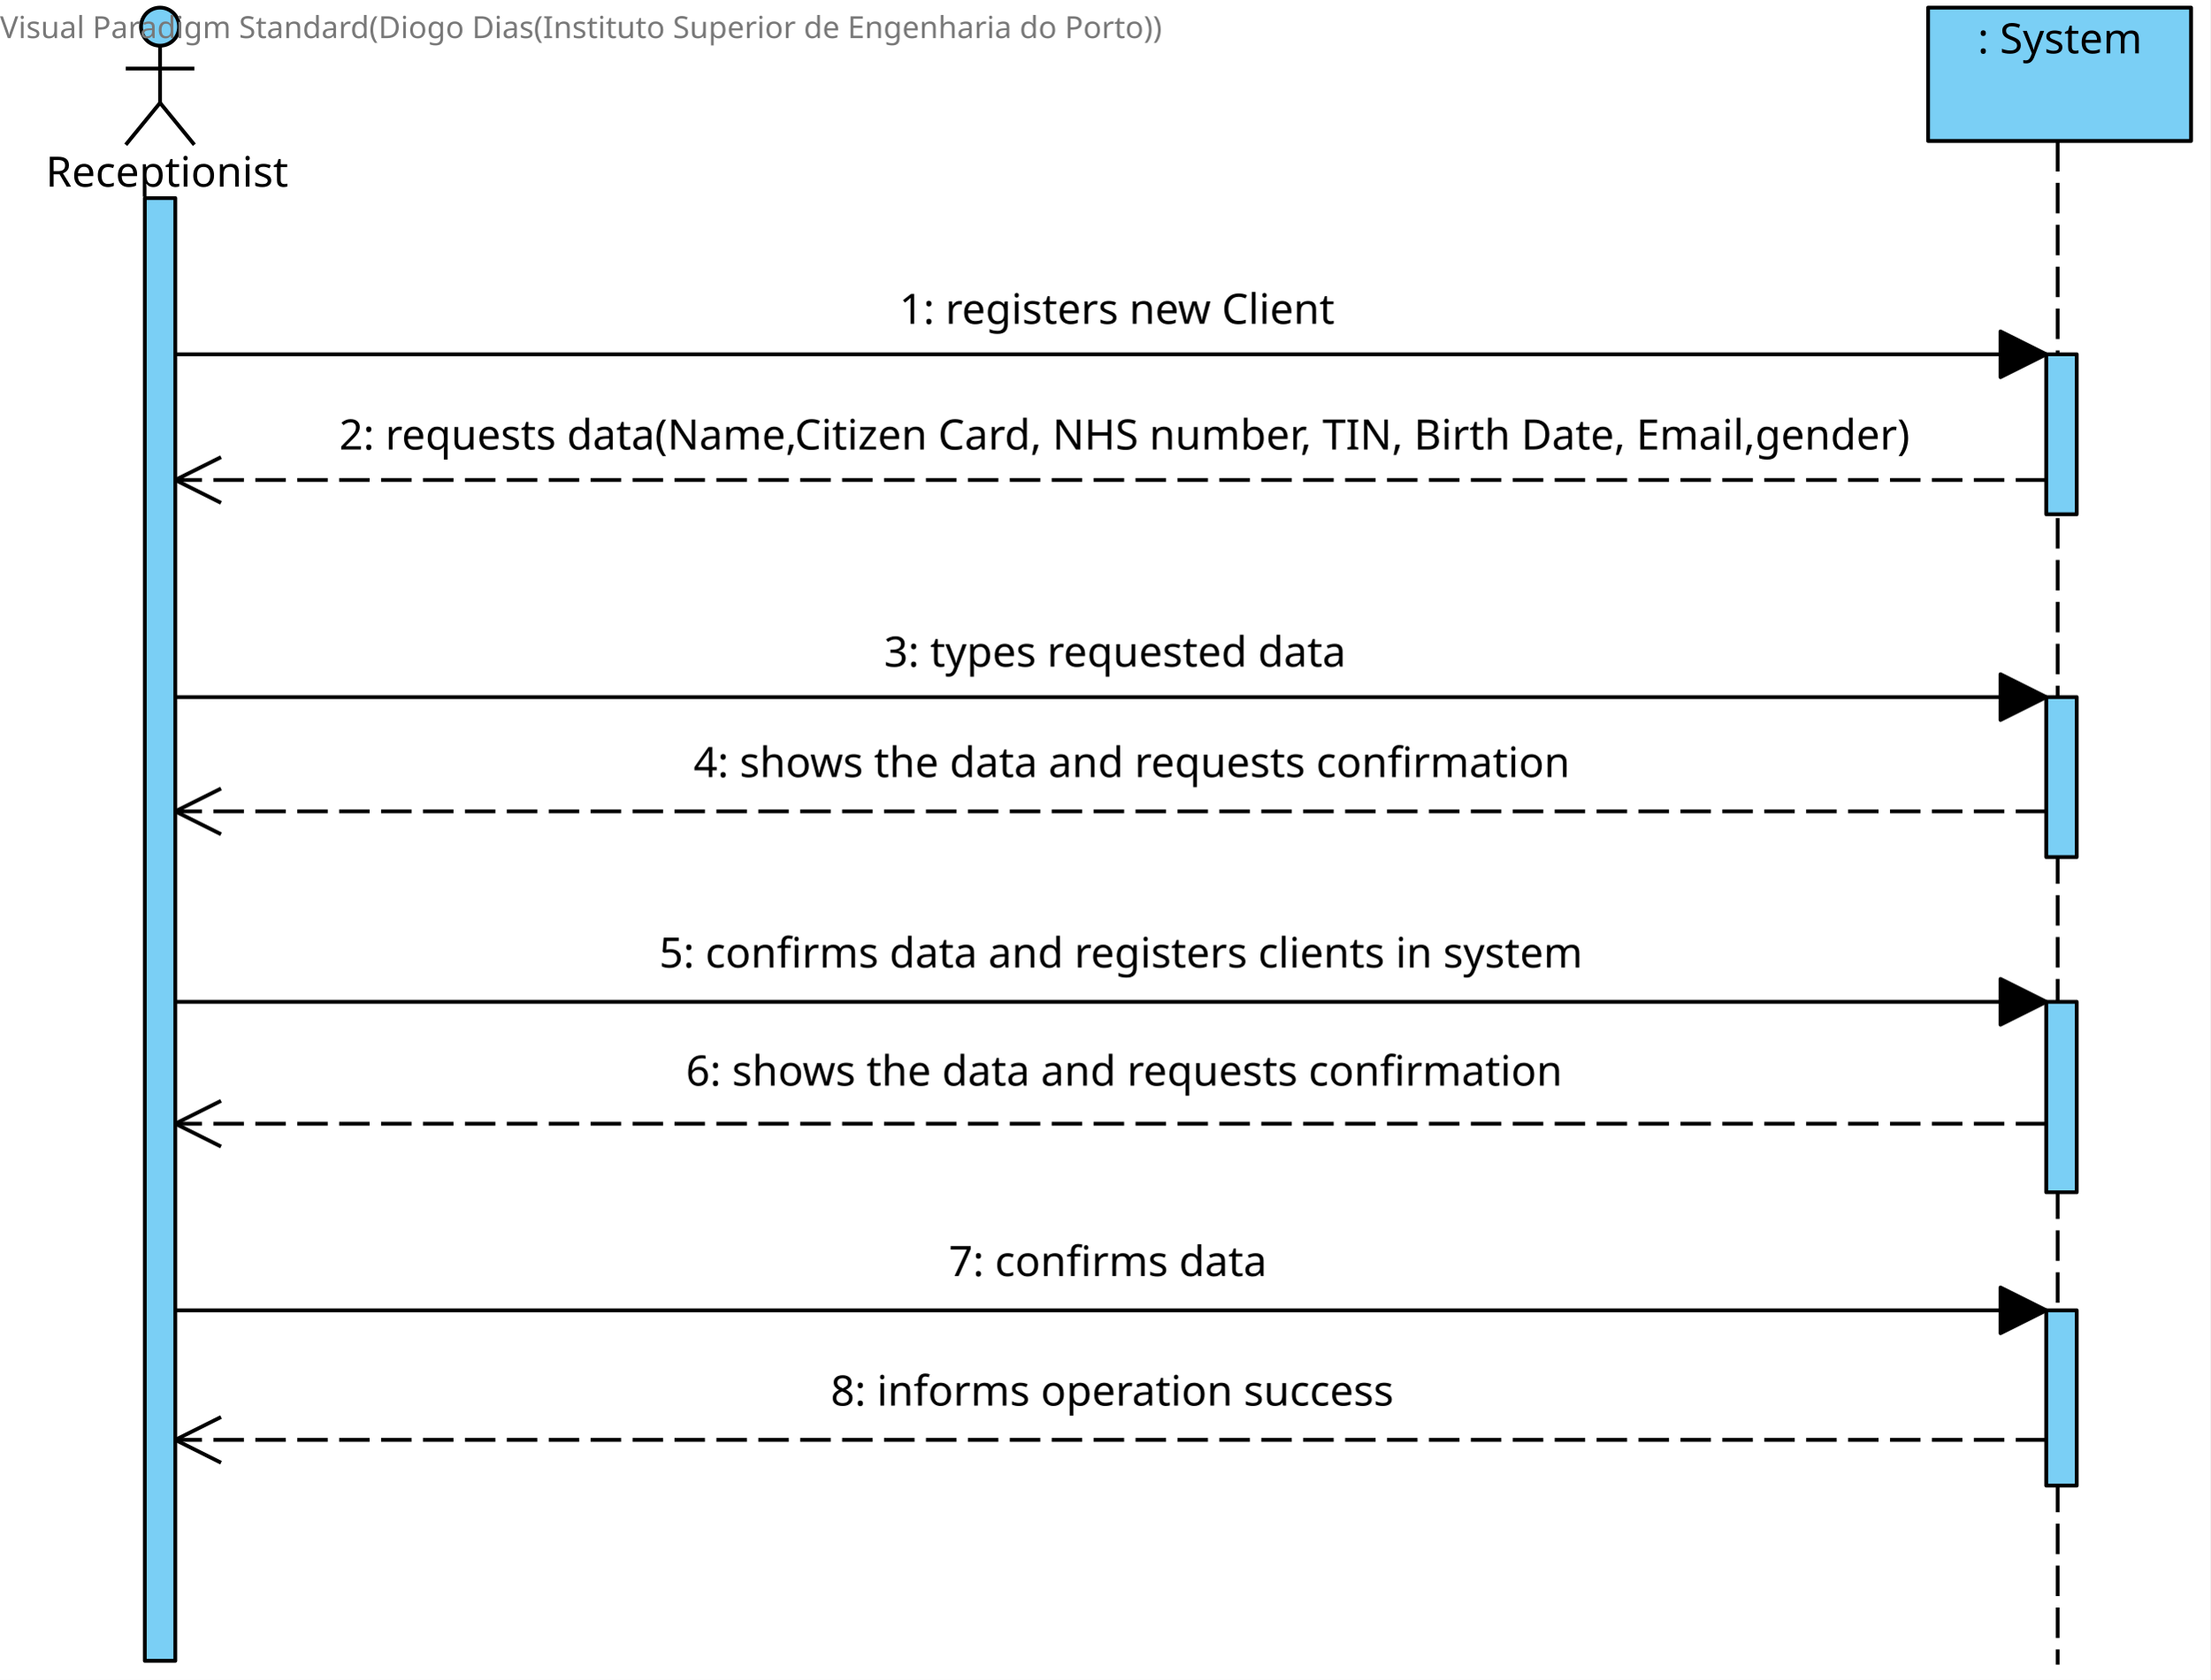
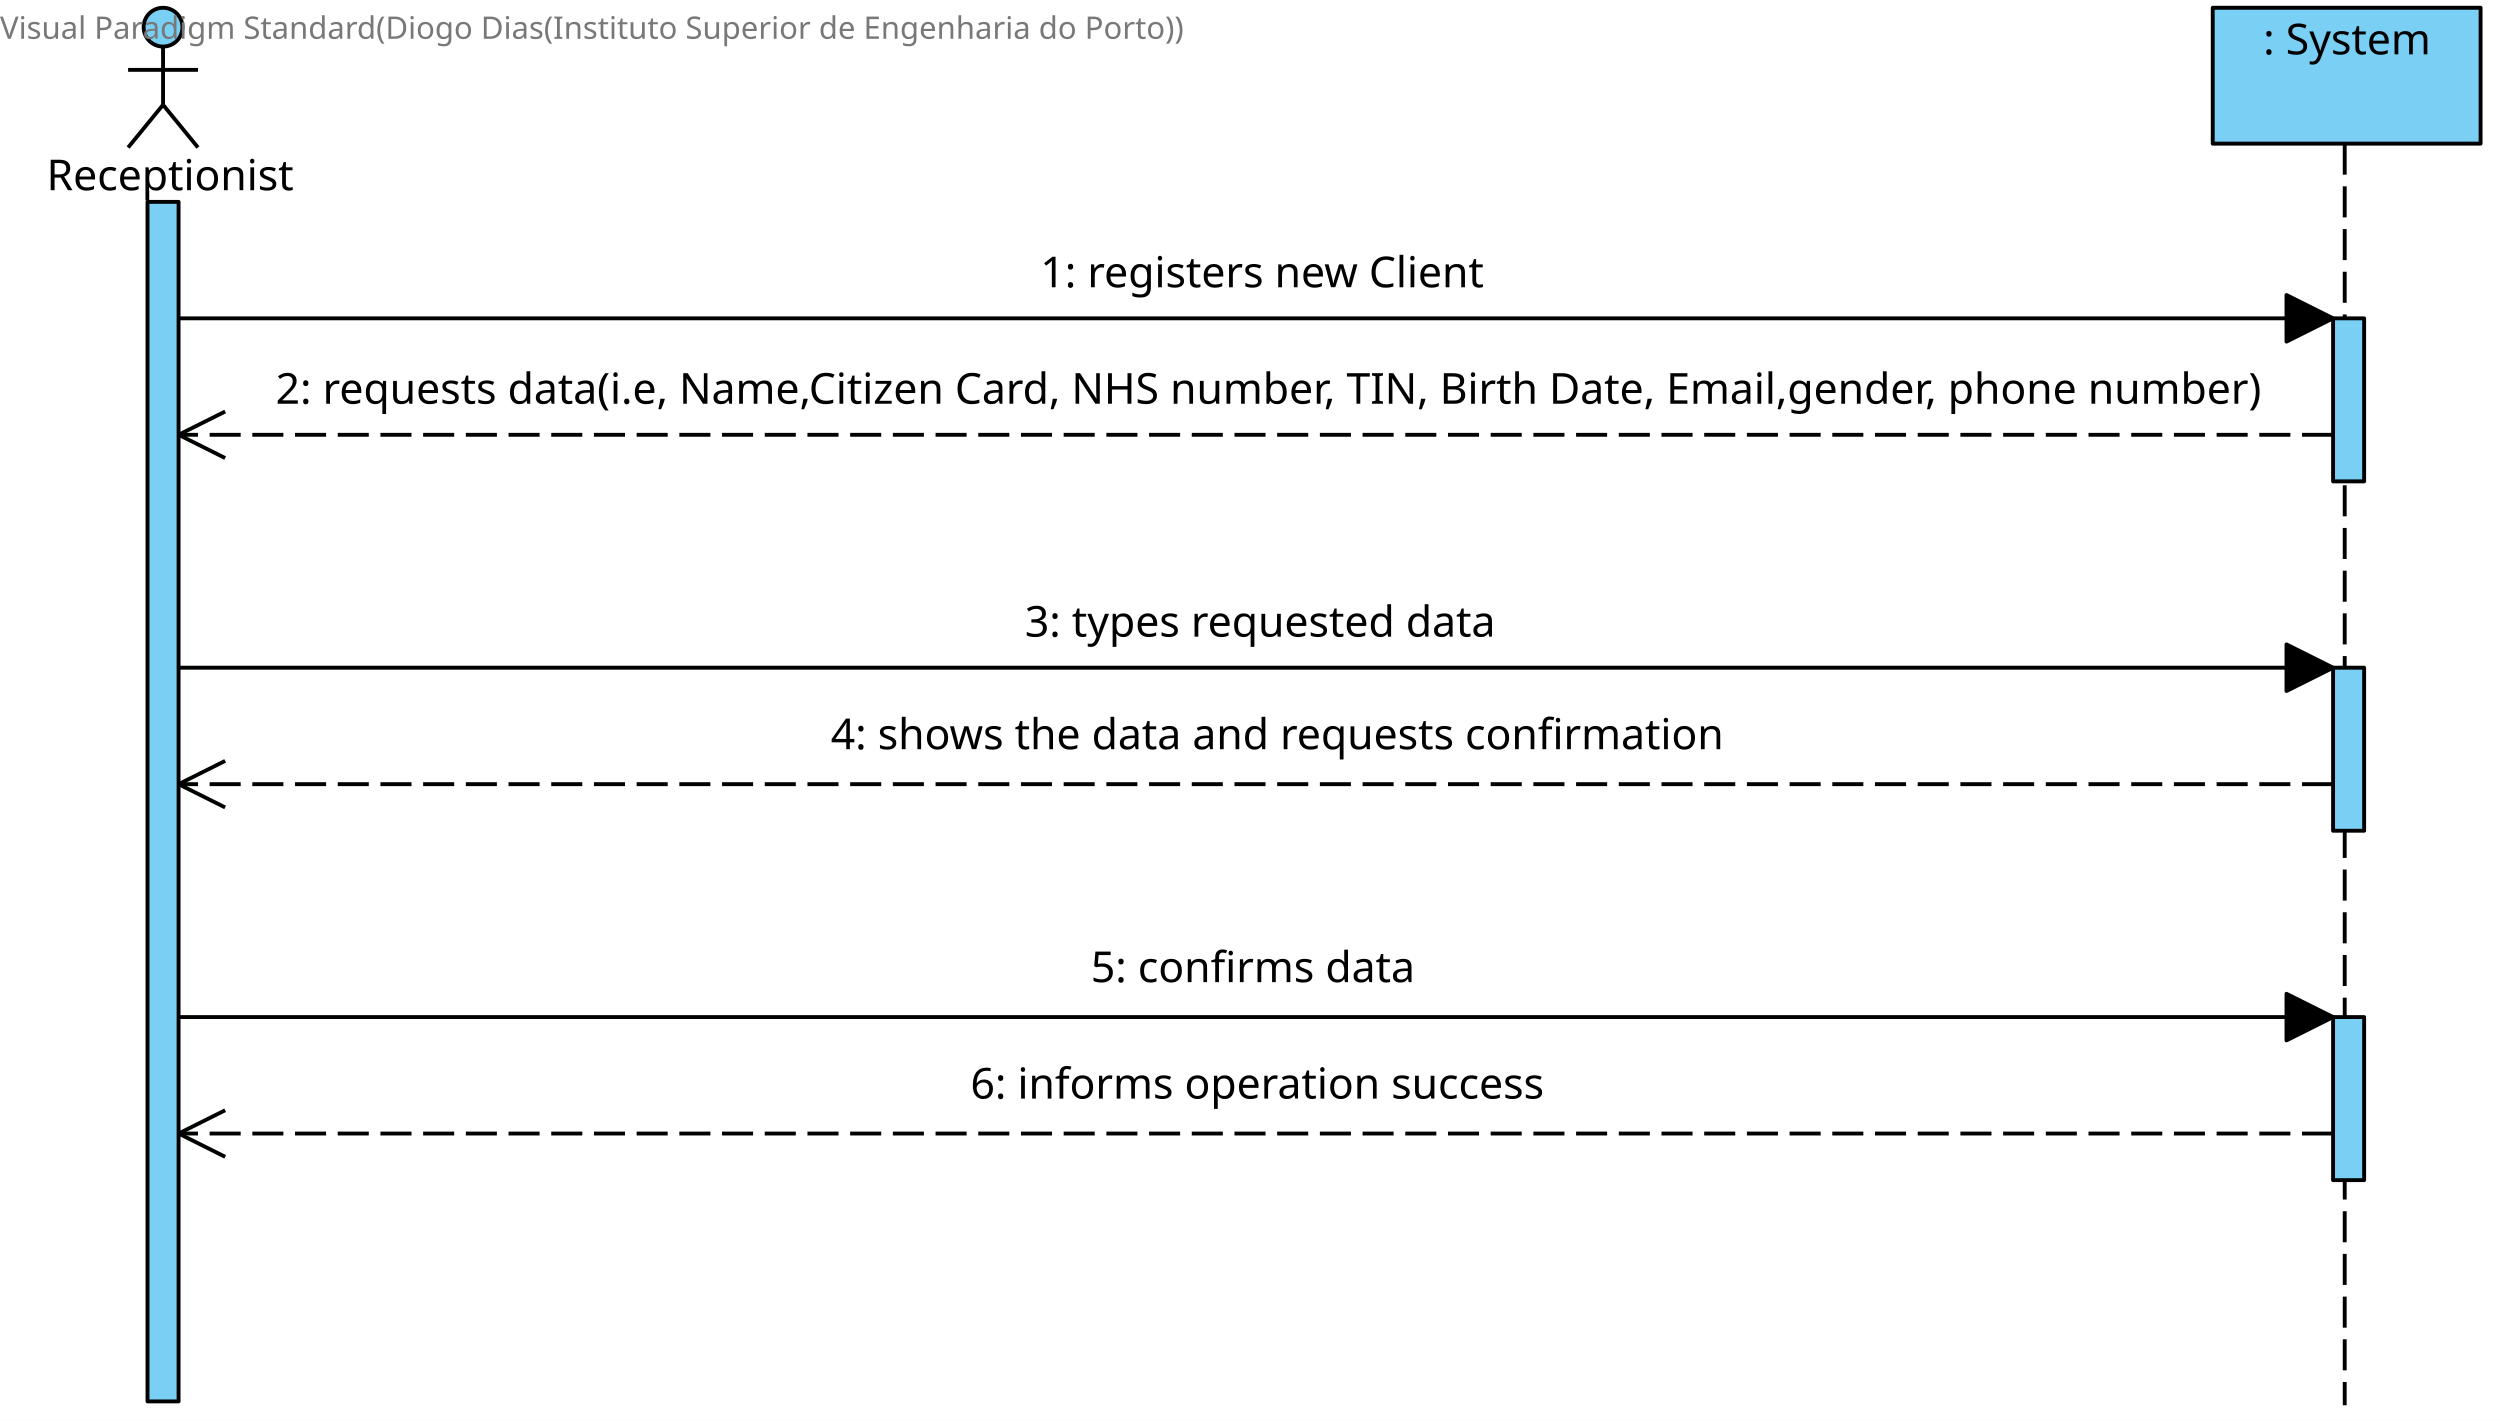
- <svg xmlns="http://www.w3.org/2000/svg" fill-opacity="0" color-rendering="auto" color-interpolation="auto" text-rendering="auto" stroke="rgb(0,0,0)" stroke-linecap="square" width="580" stroke-miterlimit="10" shape-rendering="auto" stroke-opacity="0" fill="rgb(0,0,0)" stroke-dasharray="none" font-weight="normal" stroke-width="1" height="441" font-family="'Dialog'" font-style="normal" stroke-linejoin="miter" font-size="12px" stroke-dashoffset="0" image-rendering="auto">
+ <svg xmlns="http://www.w3.org/2000/svg" fill-opacity="0" color-rendering="auto" color-interpolation="auto" text-rendering="auto" stroke="rgb(0,0,0)" stroke-linecap="square" width="644" stroke-miterlimit="10" shape-rendering="auto" stroke-opacity="0" fill="rgb(0,0,0)" stroke-dasharray="none" font-weight="normal" stroke-width="1" height="366" font-family="'Dialog'" font-style="normal" stroke-linejoin="miter" font-size="12px" stroke-dashoffset="0" image-rendering="auto">
  <defs id="genericDefs" />
  <g>
    <defs id="defs1">
      <clipPath clipPathUnits="userSpaceOnUse" id="clipPath1">
-         <path d="M-7 -7 L81 -7 L81 446 L-7 446 L-7 -7 Z" />
+         <path d="M-7 -7 L81 -7 L81 371 L-7 371 L-7 -7 Z" />
      </clipPath>
      <clipPath clipPathUnits="userSpaceOnUse" id="clipPath2">
        <path d="M-7 -7 L19 -7 L19 53 L-7 53 L-7 -7 Z" />
      </clipPath>
      <clipPath clipPathUnits="userSpaceOnUse" id="clipPath3">
-         <path d="M-7 -7 L19 -7 L19 61 L-7 61 L-7 -7 Z" />
+         <path d="M-7 -7 L71 -7 L71 371 L-7 371 L-7 -7 Z" />
      </clipPath>
      <clipPath clipPathUnits="userSpaceOnUse" id="clipPath4">
-         <path d="M-7 -7 L71 -7 L71 446 L-7 446 L-7 -7 Z" />
+         <path d="M-70 -15 L140 -15 L140 30 L-70 30 L-70 -15 Z" />
      </clipPath>
      <clipPath clipPathUnits="userSpaceOnUse" id="clipPath5">
-         <path d="M-7 -7 L19 -7 L19 57 L-7 57 L-7 -7 Z" />
+         <path d="M-81 -15 L162 -15 L162 30 L-81 30 L-81 -15 Z" />
      </clipPath>
      <clipPath clipPathUnits="userSpaceOnUse" id="clipPath6">
-         <path d="M-70 -15 L140 -15 L140 30 L-70 30 L-70 -15 Z" />
+         <path d="M0 0 L659 0 L659 104 L0 104 L0 0 Z" />
      </clipPath>
      <clipPath clipPathUnits="userSpaceOnUse" id="clipPath7">
-         <path d="M-81 -15 L162 -15 L162 30 L-81 30 L-81 -15 Z" />
+         <path d="M87 5 L87 20 L6 20 L6 5 ZM391 30 L391 45 L262 45 L262 30 ZM580 60 L580 75 L66 75 L66 60 ZM0 0 L0 104 L659 104 L659 0 Z" />
      </clipPath>
      <clipPath clipPathUnits="userSpaceOnUse" id="clipPath8">
-         <path d="M0 0 L595 0 L595 104 L0 104 L0 0 Z" />
+         <path d="M580 30 L580 45 L66 45 L66 30 ZM0 0 L0 104 L258 104 L258 90 L393 90 L393 104 L659 104 L659 0 L391 0 L391 15 L262 15 L262 0 Z" />
      </clipPath>
      <clipPath clipPathUnits="userSpaceOnUse" id="clipPath9">
-         <path d="M359 30 L359 45 L230 45 L230 30 ZM502 63 L502 78 L83 78 L83 63 ZM0 0 L0 104 L595 104 L595 0 L87 0 L87 9 L6 9 L6 0 Z" />
+         <path d="M393 30 L393 45 L258 45 L258 30 ZM444 59 L444 74 L208 74 L208 59 ZM0 0 L0 104 L659 104 L659 0 Z" />
      </clipPath>
      <clipPath clipPathUnits="userSpaceOnUse" id="clipPath10">
-         <path d="M502 30 L502 45 L83 45 L83 30 ZM361 87 L361 102 L226 102 L226 87 ZM0 0 L0 104 L595 104 L595 0 L359 0 L359 12 L230 12 L230 0 Z" />
+         <path d="M444 29 L444 44 L208 44 L208 29 ZM0 0 L0 104 L276 104 L276 89 L375 89 L375 104 L659 104 L659 0 L393 0 L393 15 L258 15 L258 0 Z" />
      </clipPath>
      <clipPath clipPathUnits="userSpaceOnUse" id="clipPath11">
-         <path d="M361 30 L361 45 L226 45 L226 30 ZM412 59 L412 74 L176 74 L176 59 ZM0 0 L0 104 L595 104 L595 0 Z" />
+         <path d="M375 29 L375 44 L276 44 L276 29 ZM406 59 L406 74 L245 74 L245 59 ZM0 0 L0 104 L659 104 L659 0 Z" />
      </clipPath>
      <clipPath clipPathUnits="userSpaceOnUse" id="clipPath12">
-         <path d="M412 29 L412 44 L176 44 L176 29 ZM416 79 L416 94 L167 94 L167 79 ZM0 0 L0 104 L595 104 L595 0 L361 0 L361 15 L226 15 L226 0 Z" />
+         <path d="M406 29 L406 44 L245 44 L245 29 ZM0 0 L0 104 L659 104 L659 0 L375 0 L375 14 L276 14 L276 0 Z" />
      </clipPath>
      <clipPath clipPathUnits="userSpaceOnUse" id="clipPath13">
-         <path d="M416 29 L416 44 L167 44 L167 29 ZM410 60 L410 75 L174 75 L174 60 ZM0 0 L0 104 L595 104 L595 0 Z" />
+         <path d="M-161 -15 L322 -15 L322 30 L-161 30 L-161 -15 Z" />
      </clipPath>
      <clipPath clipPathUnits="userSpaceOnUse" id="clipPath14">
-         <path d="M410 28 L410 43 L174 43 L174 28 ZM343 78 L343 93 L244 93 L244 78 ZM0 0 L0 104 L595 104 L595 0 L416 0 L416 12 L167 12 L167 0 Z" />
+         <path d="M-99 -15 L198 -15 L198 30 L-99 30 L-99 -15 Z" />
      </clipPath>
      <clipPath clipPathUnits="userSpaceOnUse" id="clipPath15">
-         <path d="M343 29 L343 44 L244 44 L244 29 ZM374 63 L374 78 L213 78 L213 63 ZM0 0 L0 104 L595 104 L595 0 Z" />
+         <path d="M-236 -15 L472 -15 L472 30 L-236 30 L-236 -15 Z" />
      </clipPath>
      <clipPath clipPathUnits="userSpaceOnUse" id="clipPath16">
-         <path d="M374 29 L374 44 L213 44 L213 29 ZM0 0 L0 104 L595 104 L595 0 L343 0 L343 10 L244 10 L244 0 Z" />
+         <path d="M-135 -15 L270 -15 L270 30 L-135 30 L-135 -15 Z" />
      </clipPath>
      <clipPath clipPathUnits="userSpaceOnUse" id="clipPath17">
-         <path d="M-161 -15 L322 -15 L322 30 L-161 30 L-161 -15 Z" />
+         <path d="M-514 -15 L1028 -15 L1028 30 L-514 30 L-514 -15 Z" />
      </clipPath>
      <clipPath clipPathUnits="userSpaceOnUse" id="clipPath18">
-         <path d="M-99 -15 L198 -15 L198 30 L-99 30 L-99 -15 Z" />
-       </clipPath>
-       <clipPath clipPathUnits="userSpaceOnUse" id="clipPath19">
-         <path d="M-236 -15 L472 -15 L472 30 L-236 30 L-236 -15 Z" />
-       </clipPath>
-       <clipPath clipPathUnits="userSpaceOnUse" id="clipPath20">
-         <path d="M-249 -15 L498 -15 L498 30 L-249 30 L-249 -15 Z" />
-       </clipPath>
-       <clipPath clipPathUnits="userSpaceOnUse" id="clipPath21">
-         <path d="M-135 -15 L270 -15 L270 30 L-135 30 L-135 -15 Z" />
-       </clipPath>
-       <clipPath clipPathUnits="userSpaceOnUse" id="clipPath22">
-         <path d="M-419 -15 L838 -15 L838 30 L-419 30 L-419 -15 Z" />
-       </clipPath>
-       <clipPath clipPathUnits="userSpaceOnUse" id="clipPath23">
        <path d="M-129 -15 L258 -15 L258 30 L-129 30 L-129 -15 Z" />
      </clipPath>
    </defs>
    <g fill="white" text-rendering="geometricPrecision" fill-opacity="1" stroke-opacity="1" stroke="white">
-       <rect x="0" width="580" height="441" y="0" stroke="none" />
+       <rect x="0" width="644" height="366" y="0" stroke="none" />
    </g>
-     <g font-size="11px" transform="translate(506,2)" fill-opacity="1" fill="rgb(122,207,245)" text-rendering="geometricPrecision" image-rendering="optimizeQuality" font-family="sans-serif" stroke="rgb(122,207,245)" stroke-opacity="1">
+     <g font-size="11px" transform="translate(570,2)" fill-opacity="1" fill="rgb(122,207,245)" text-rendering="geometricPrecision" image-rendering="optimizeQuality" font-family="sans-serif" stroke="rgb(122,207,245)" stroke-opacity="1">
      <rect x="0" width="69" height="35" y="0" clip-path="url(#clipPath1)" stroke="none" />
    </g>
-     <g stroke-linecap="butt" font-size="11px" transform="translate(506,2)" fill-opacity="1" fill="black" text-rendering="geometricPrecision" image-rendering="optimizeQuality" font-family="sans-serif" stroke-linejoin="round" stroke="black" stroke-opacity="1" stroke-miterlimit="0">
+     <g stroke-linecap="butt" font-size="11px" transform="translate(570,2)" fill-opacity="1" fill="black" text-rendering="geometricPrecision" image-rendering="optimizeQuality" font-family="sans-serif" stroke-linejoin="round" stroke="black" stroke-opacity="1" stroke-miterlimit="0">
      <rect fill="none" x="0" width="69" height="35" y="0" clip-path="url(#clipPath1)" />
-       <line clip-path="url(#clipPath1)" fill="none" x1="34" x2="34" y1="35" y2="435" stroke-linejoin="bevel" stroke-dasharray="8,3" />
+       <line clip-path="url(#clipPath1)" fill="none" x1="34" x2="34" y1="35" y2="360" stroke-linejoin="bevel" stroke-dasharray="8,3" />
    </g>
-     <g font-size="11px" transform="translate(537,93)" fill-opacity="1" fill="rgb(122,207,245)" text-rendering="geometricPrecision" image-rendering="optimizeQuality" font-family="sans-serif" stroke="rgb(122,207,245)" stroke-opacity="1">
+     <g font-size="11px" transform="translate(601,82)" fill-opacity="1" fill="rgb(122,207,245)" text-rendering="geometricPrecision" image-rendering="optimizeQuality" font-family="sans-serif" stroke="rgb(122,207,245)" stroke-opacity="1">
      <rect x="0" width="8" height="42" y="0" clip-path="url(#clipPath2)" stroke="none" />
    </g>
-     <g stroke-linecap="butt" font-size="11px" transform="translate(537,93)" fill-opacity="1" fill="black" text-rendering="geometricPrecision" image-rendering="optimizeQuality" font-family="sans-serif" stroke-linejoin="round" stroke="black" stroke-opacity="1" stroke-miterlimit="0">
+     <g stroke-linecap="butt" font-size="11px" transform="translate(601,82)" fill-opacity="1" fill="black" text-rendering="geometricPrecision" image-rendering="optimizeQuality" font-family="sans-serif" stroke-linejoin="round" stroke="black" stroke-opacity="1" stroke-miterlimit="0">
      <rect fill="none" x="0" width="8" height="42" y="0" clip-path="url(#clipPath2)" />
    </g>
-     <g font-size="11px" transform="translate(537,183)" fill-opacity="1" fill="rgb(122,207,245)" text-rendering="geometricPrecision" image-rendering="optimizeQuality" font-family="sans-serif" stroke="rgb(122,207,245)" stroke-opacity="1">
+     <g font-size="11px" transform="translate(601,172)" fill-opacity="1" fill="rgb(122,207,245)" text-rendering="geometricPrecision" image-rendering="optimizeQuality" font-family="sans-serif" stroke="rgb(122,207,245)" stroke-opacity="1">
      <rect x="0" width="8" height="42" y="0" clip-path="url(#clipPath2)" stroke="none" />
    </g>
-     <g stroke-linecap="butt" font-size="11px" transform="translate(537,183)" fill-opacity="1" fill="black" text-rendering="geometricPrecision" image-rendering="optimizeQuality" font-family="sans-serif" stroke-linejoin="round" stroke="black" stroke-opacity="1" stroke-miterlimit="0">
+     <g stroke-linecap="butt" font-size="11px" transform="translate(601,172)" fill-opacity="1" fill="black" text-rendering="geometricPrecision" image-rendering="optimizeQuality" font-family="sans-serif" stroke-linejoin="round" stroke="black" stroke-opacity="1" stroke-miterlimit="0">
      <rect fill="none" x="0" width="8" height="42" y="0" clip-path="url(#clipPath2)" />
    </g>
-     <g font-size="11px" transform="translate(537,263)" fill-opacity="1" fill="rgb(122,207,245)" text-rendering="geometricPrecision" image-rendering="optimizeQuality" font-family="sans-serif" stroke="rgb(122,207,245)" stroke-opacity="1">
-       <rect x="0" width="8" height="50" y="0" clip-path="url(#clipPath3)" stroke="none" />
-     </g>
-     <g stroke-linecap="butt" font-size="11px" transform="translate(537,263)" fill-opacity="1" fill="black" text-rendering="geometricPrecision" image-rendering="optimizeQuality" font-family="sans-serif" stroke-linejoin="round" stroke="black" stroke-opacity="1" stroke-miterlimit="0">
-       <rect fill="none" x="0" width="8" height="50" y="0" clip-path="url(#clipPath3)" />
-     </g>
    <g font-size="11px" transform="translate(12,2)" fill-opacity="1" fill="rgb(122,207,245)" text-rendering="geometricPrecision" image-rendering="optimizeQuality" font-family="sans-serif" stroke="rgb(122,207,245)" stroke-opacity="1">
-       <circle r="5" clip-path="url(#clipPath4)" cx="30" cy="5" stroke="none" />
-       <rect x="26" width="8" height="384" y="50" clip-path="url(#clipPath4)" stroke="none" />
+       <circle r="5" clip-path="url(#clipPath3)" cx="30" cy="5" stroke="none" />
+       <rect x="26" width="8" height="309" y="50" clip-path="url(#clipPath3)" stroke="none" />
    </g>
    <g stroke-linecap="butt" font-size="11px" transform="translate(12,2)" fill-opacity="1" fill="black" text-rendering="geometricPrecision" image-rendering="optimizeQuality" font-family="sans-serif" stroke-linejoin="round" stroke="black" stroke-opacity="1" stroke-miterlimit="0">
-       <circle fill="none" r="5" clip-path="url(#clipPath4)" cx="30" cy="5" />
-       <rect fill="none" x="26" width="8" height="384" y="50" clip-path="url(#clipPath4)" />
-       <line y2="25" fill="none" x1="30" clip-path="url(#clipPath4)" x2="30" y1="10" />
-       <line y2="36" fill="none" x1="30" clip-path="url(#clipPath4)" x2="21" y1="25" />
-       <line y2="36" fill="none" x1="30" clip-path="url(#clipPath4)" x2="39" y1="25" />
-       <line y2="16" fill="none" x1="21" clip-path="url(#clipPath4)" x2="39" y1="16" />
+       <circle fill="none" r="5" clip-path="url(#clipPath3)" cx="30" cy="5" />
+       <rect fill="none" x="26" width="8" height="309" y="50" clip-path="url(#clipPath3)" />
+       <line y2="25" fill="none" x1="30" clip-path="url(#clipPath3)" x2="30" y1="10" />
+       <line y2="36" fill="none" x1="30" clip-path="url(#clipPath3)" x2="21" y1="25" />
+       <line y2="36" fill="none" x1="30" clip-path="url(#clipPath3)" x2="39" y1="25" />
+       <line y2="16" fill="none" x1="21" clip-path="url(#clipPath3)" x2="39" y1="16" />
    </g>
-     <g font-size="11px" transform="translate(537,344)" fill-opacity="1" fill="rgb(122,207,245)" text-rendering="geometricPrecision" image-rendering="optimizeQuality" font-family="sans-serif" stroke="rgb(122,207,245)" stroke-opacity="1">
-       <rect x="0" width="8" height="46" y="0" clip-path="url(#clipPath5)" stroke="none" />
+     <g font-size="11px" transform="translate(601,262)" fill-opacity="1" fill="rgb(122,207,245)" text-rendering="geometricPrecision" image-rendering="optimizeQuality" font-family="sans-serif" stroke="rgb(122,207,245)" stroke-opacity="1">
+       <rect x="0" width="8" height="42" y="0" clip-path="url(#clipPath2)" stroke="none" />
    </g>
-     <g stroke-linecap="butt" font-size="11px" transform="translate(537,344)" fill-opacity="1" fill="black" text-rendering="geometricPrecision" image-rendering="optimizeQuality" font-family="sans-serif" stroke-linejoin="round" stroke="black" stroke-opacity="1" stroke-miterlimit="0">
-       <rect fill="none" x="0" width="8" height="46" y="0" clip-path="url(#clipPath5)" />
+     <g stroke-linecap="butt" font-size="11px" transform="translate(601,262)" fill-opacity="1" fill="black" text-rendering="geometricPrecision" image-rendering="optimizeQuality" font-family="sans-serif" stroke-linejoin="round" stroke="black" stroke-opacity="1" stroke-miterlimit="0">
+       <rect fill="none" x="0" width="8" height="42" y="0" clip-path="url(#clipPath2)" />
    </g>
-     <g font-size="11px" transform="translate(506,2)" fill-opacity="1" fill="black" text-rendering="geometricPrecision" image-rendering="optimizeQuality" font-family="sans-serif" stroke="black" stroke-opacity="1">
-       <text x="13" xml:space="preserve" y="12" clip-path="url(#clipPath6)" stroke="none">: System</text>
+     <g font-size="11px" transform="translate(570,2)" fill-opacity="1" fill="black" text-rendering="geometricPrecision" image-rendering="optimizeQuality" font-family="sans-serif" stroke="black" stroke-opacity="1">
+       <text x="13" xml:space="preserve" y="12" clip-path="url(#clipPath4)" stroke="none">: System</text>
    </g>
    <g font-size="11px" transform="translate(2,37)" fill-opacity="1" fill="black" text-rendering="geometricPrecision" image-rendering="optimizeQuality" font-family="sans-serif" stroke="black" stroke-opacity="1">
-       <text x="10" xml:space="preserve" y="12" clip-path="url(#clipPath7)" stroke="none">Receptionist</text>
+       <text x="10" xml:space="preserve" y="12" clip-path="url(#clipPath5)" stroke="none">Receptionist</text>
    </g>
-     <g stroke-linecap="butt" font-size="11px" transform="translate(-4,43)" fill-opacity="1" fill="black" text-rendering="geometricPrecision" image-rendering="optimizeQuality" font-family="sans-serif" stroke-linejoin="round" stroke="black" stroke-opacity="1">
-       <line y2="50" fill="none" x1="50" clip-path="url(#clipPath9)" x2="541" y1="50" />
-       <polygon points=" 541 50 529 44 529 56" clip-path="url(#clipPath9)" stroke="none" />
-       <polygon fill="none" points=" 541 50 529 44 529 56" clip-path="url(#clipPath9)" />
+     <g stroke-linecap="butt" font-size="11px" transform="translate(-4,32)" fill-opacity="1" fill="black" text-rendering="geometricPrecision" image-rendering="optimizeQuality" font-family="sans-serif" stroke-linejoin="round" stroke="black" stroke-opacity="1">
+       <line y2="50" fill="none" x1="50" clip-path="url(#clipPath7)" x2="605" y1="50" />
+       <polygon points=" 605 50 593 44 593 56" clip-path="url(#clipPath7)" stroke="none" />
+       <polygon fill="none" points=" 605 50 593 44 593 56" clip-path="url(#clipPath7)" />
    </g>
-     <g fill-opacity="1" text-rendering="geometricPrecision" stroke="black" stroke-linecap="butt" transform="translate(-4,76)" stroke-miterlimit="0" stroke-opacity="1" fill="black" stroke-dasharray="8,3" font-family="sans-serif" stroke-linejoin="round" font-size="11px" image-rendering="optimizeQuality">
-       <line y2="50" fill="none" x1="541" clip-path="url(#clipPath10)" x2="50" y1="50" />
+     <g fill-opacity="1" text-rendering="geometricPrecision" stroke="black" stroke-linecap="butt" transform="translate(-4,62)" stroke-miterlimit="0" stroke-opacity="1" fill="black" stroke-dasharray="8,3" font-family="sans-serif" stroke-linejoin="round" font-size="11px" image-rendering="optimizeQuality">
+       <line y2="50" fill="none" x1="605" clip-path="url(#clipPath8)" x2="50" y1="50" />
+       <line clip-path="url(#clipPath8)" fill="none" x1="50" x2="62" y1="50" y2="56" stroke-dasharray="none" stroke-miterlimit="10" />
+       <line clip-path="url(#clipPath8)" fill="none" x1="50" x2="62" y1="50" y2="44" stroke-dasharray="none" stroke-miterlimit="10" />
+     </g>
+     <g stroke-linecap="butt" font-size="11px" transform="translate(-4,122)" fill-opacity="1" fill="black" text-rendering="geometricPrecision" image-rendering="optimizeQuality" font-family="sans-serif" stroke-linejoin="round" stroke="black" stroke-opacity="1">
+       <line y2="50" fill="none" x1="50" clip-path="url(#clipPath9)" x2="605" y1="50" />
+       <polygon points=" 605 50 593 44 593 56" clip-path="url(#clipPath9)" stroke="none" />
+       <polygon fill="none" points=" 605 50 593 44 593 56" clip-path="url(#clipPath9)" />
+     </g>
+     <g fill-opacity="1" text-rendering="geometricPrecision" stroke="black" stroke-linecap="butt" transform="translate(-4,152)" stroke-miterlimit="0" stroke-opacity="1" fill="black" stroke-dasharray="8,3" font-family="sans-serif" stroke-linejoin="round" font-size="11px" image-rendering="optimizeQuality">
+       <line y2="50" fill="none" x1="605" clip-path="url(#clipPath10)" x2="50" y1="50" />
      <line clip-path="url(#clipPath10)" fill="none" x1="50" x2="62" y1="50" y2="56" stroke-dasharray="none" stroke-miterlimit="10" />
      <line clip-path="url(#clipPath10)" fill="none" x1="50" x2="62" y1="50" y2="44" stroke-dasharray="none" stroke-miterlimit="10" />
    </g>
-     <g stroke-linecap="butt" font-size="11px" transform="translate(-4,133)" fill-opacity="1" fill="black" text-rendering="geometricPrecision" image-rendering="optimizeQuality" font-family="sans-serif" stroke-linejoin="round" stroke="black" stroke-opacity="1">
-       <line y2="50" fill="none" x1="50" clip-path="url(#clipPath11)" x2="541" y1="50" />
-       <polygon points=" 541 50 529 44 529 56" clip-path="url(#clipPath11)" stroke="none" />
-       <polygon fill="none" points=" 541 50 529 44 529 56" clip-path="url(#clipPath11)" />
+     <g stroke-linecap="butt" font-size="11px" transform="translate(-4,212)" fill-opacity="1" fill="black" text-rendering="geometricPrecision" image-rendering="optimizeQuality" font-family="sans-serif" stroke-linejoin="round" stroke="black" stroke-opacity="1">
+       <line y2="50" fill="none" x1="50" clip-path="url(#clipPath11)" x2="605" y1="50" />
+       <polygon points=" 605 50 593 44 593 56" clip-path="url(#clipPath11)" stroke="none" />
+       <polygon fill="none" points=" 605 50 593 44 593 56" clip-path="url(#clipPath11)" />
    </g>
-     <g fill-opacity="1" text-rendering="geometricPrecision" stroke="black" stroke-linecap="butt" transform="translate(-4,163)" stroke-miterlimit="0" stroke-opacity="1" fill="black" stroke-dasharray="8,3" font-family="sans-serif" stroke-linejoin="round" font-size="11px" image-rendering="optimizeQuality">
-       <line y2="50" fill="none" x1="541" clip-path="url(#clipPath12)" x2="50" y1="50" />
+     <g fill-opacity="1" text-rendering="geometricPrecision" stroke="black" stroke-linecap="butt" transform="translate(-4,242)" stroke-miterlimit="0" stroke-opacity="1" fill="black" stroke-dasharray="8,3" font-family="sans-serif" stroke-linejoin="round" font-size="11px" image-rendering="optimizeQuality">
+       <line y2="50" fill="none" x1="605" clip-path="url(#clipPath12)" x2="50" y1="50" />
      <line clip-path="url(#clipPath12)" fill="none" x1="50" x2="62" y1="50" y2="56" stroke-dasharray="none" stroke-miterlimit="10" />
      <line clip-path="url(#clipPath12)" fill="none" x1="50" x2="62" y1="50" y2="44" stroke-dasharray="none" stroke-miterlimit="10" />
    </g>
-     <g stroke-linecap="butt" font-size="11px" transform="translate(-4,213)" fill-opacity="1" fill="black" text-rendering="geometricPrecision" image-rendering="optimizeQuality" font-family="sans-serif" stroke-linejoin="round" stroke="black" stroke-opacity="1">
-       <line y2="50" fill="none" x1="50" clip-path="url(#clipPath13)" x2="541" y1="50" />
-       <polygon points=" 541 50 529 44 529 56" clip-path="url(#clipPath13)" stroke="none" />
-       <polygon fill="none" points=" 541 50 529 44 529 56" clip-path="url(#clipPath13)" />
+     <g font-size="11px" transform="translate(241,271)" fill-opacity="1" fill="white" text-rendering="geometricPrecision" image-rendering="optimizeQuality" font-family="sans-serif" stroke="white" stroke-opacity="1">
+       <rect x="0" width="161" height="15" y="0" clip-path="url(#clipPath13)" stroke="none" />
+       <text fill="black" x="9" xml:space="preserve" y="12" clip-path="url(#clipPath13)" stroke="none">6: informs operation success</text>
    </g>
-     <g fill-opacity="1" text-rendering="geometricPrecision" stroke="black" stroke-linecap="butt" transform="translate(-4,245)" stroke-miterlimit="0" stroke-opacity="1" fill="black" stroke-dasharray="8,3" font-family="sans-serif" stroke-linejoin="round" font-size="11px" image-rendering="optimizeQuality">
-       <line y2="50" fill="none" x1="541" clip-path="url(#clipPath14)" x2="50" y1="50" />
-       <line clip-path="url(#clipPath14)" fill="none" x1="50" x2="62" y1="50" y2="56" stroke-dasharray="none" stroke-miterlimit="10" />
-       <line clip-path="url(#clipPath14)" fill="none" x1="50" x2="62" y1="50" y2="44" stroke-dasharray="none" stroke-miterlimit="10" />
+     <g font-size="11px" transform="translate(272,241)" fill-opacity="1" fill="white" text-rendering="geometricPrecision" image-rendering="optimizeQuality" font-family="sans-serif" stroke="white" stroke-opacity="1">
+       <rect x="0" width="99" height="15" y="0" clip-path="url(#clipPath14)" stroke="none" />
+       <text fill="black" x="9" xml:space="preserve" y="12" clip-path="url(#clipPath14)" stroke="none">5: confirms data</text>
    </g>
-     <g stroke-linecap="butt" font-size="11px" transform="translate(-4,294)" fill-opacity="1" fill="black" text-rendering="geometricPrecision" image-rendering="optimizeQuality" font-family="sans-serif" stroke-linejoin="round" stroke="black" stroke-opacity="1">
-       <line y2="50" fill="none" x1="50" clip-path="url(#clipPath15)" x2="541" y1="50" />
-       <polygon points=" 541 50 529 44 529 56" clip-path="url(#clipPath15)" stroke="none" />
-       <polygon fill="none" points=" 541 50 529 44 529 56" clip-path="url(#clipPath15)" />
+     <g font-size="11px" transform="translate(204,181)" fill-opacity="1" fill="white" text-rendering="geometricPrecision" image-rendering="optimizeQuality" font-family="sans-serif" stroke="white" stroke-opacity="1">
+       <rect x="0" width="236" height="15" y="0" clip-path="url(#clipPath15)" stroke="none" />
+       <text fill="black" x="10" xml:space="preserve" y="12" clip-path="url(#clipPath15)" stroke="none">4: shows the data and requests confirmation</text>
    </g>
-     <g fill-opacity="1" text-rendering="geometricPrecision" stroke="black" stroke-linecap="butt" transform="translate(-4,328)" stroke-miterlimit="0" stroke-opacity="1" fill="black" stroke-dasharray="8,3" font-family="sans-serif" stroke-linejoin="round" font-size="11px" image-rendering="optimizeQuality">
-       <line y2="50" fill="none" x1="541" clip-path="url(#clipPath16)" x2="50" y1="50" />
-       <line clip-path="url(#clipPath16)" fill="none" x1="50" x2="62" y1="50" y2="56" stroke-dasharray="none" stroke-miterlimit="10" />
-       <line clip-path="url(#clipPath16)" fill="none" x1="50" x2="62" y1="50" y2="44" stroke-dasharray="none" stroke-miterlimit="10" />
+     <g font-size="11px" transform="translate(254,152)" fill-opacity="1" fill="white" text-rendering="geometricPrecision" image-rendering="optimizeQuality" font-family="sans-serif" stroke="white" stroke-opacity="1">
+       <rect x="0" width="135" height="15" y="0" clip-path="url(#clipPath16)" stroke="none" />
+       <text fill="black" x="10" xml:space="preserve" y="12" clip-path="url(#clipPath16)" stroke="none">3: types requested data</text>
    </g>
-     <g font-size="11px" transform="translate(209,357)" fill-opacity="1" fill="white" text-rendering="geometricPrecision" image-rendering="optimizeQuality" font-family="sans-serif" stroke="white" stroke-opacity="1">
-       <rect x="0" width="161" height="15" y="0" clip-path="url(#clipPath17)" stroke="none" />
-       <text fill="black" x="9" xml:space="preserve" y="12" clip-path="url(#clipPath17)" stroke="none">8: informs operation success</text>
+     <g font-size="11px" transform="translate(62,92)" fill-opacity="1" fill="white" text-rendering="geometricPrecision" image-rendering="optimizeQuality" font-family="sans-serif" stroke="white" stroke-opacity="1">
+       <rect x="0" width="514" height="15" y="0" clip-path="url(#clipPath17)" stroke="none" />
+       <text fill="black" x="9" xml:space="preserve" y="12" clip-path="url(#clipPath17)" stroke="none">2: requests data(i.e, Name,Citizen Card, NHS number, TIN, Birth Date, Email,gender, phone number)</text>
    </g>
-     <g font-size="11px" transform="translate(240,323)" fill-opacity="1" fill="white" text-rendering="geometricPrecision" image-rendering="optimizeQuality" font-family="sans-serif" stroke="white" stroke-opacity="1">
-       <rect x="0" width="99" height="15" y="0" clip-path="url(#clipPath18)" stroke="none" />
-       <text fill="black" x="9" xml:space="preserve" y="12" clip-path="url(#clipPath18)" stroke="none">7: confirms data</text>
-     </g>
-     <g font-size="11px" transform="translate(170,273)" fill-opacity="1" fill="white" text-rendering="geometricPrecision" image-rendering="optimizeQuality" font-family="sans-serif" stroke="white" stroke-opacity="1">
-       <rect x="0" width="236" height="15" y="0" clip-path="url(#clipPath19)" stroke="none" />
-       <text fill="black" x="10" xml:space="preserve" y="12" clip-path="url(#clipPath19)" stroke="none">6: shows the data and requests confirmation</text>
-     </g>
-     <g font-size="11px" transform="translate(163,242)" fill-opacity="1" fill="white" text-rendering="geometricPrecision" image-rendering="optimizeQuality" font-family="sans-serif" stroke="white" stroke-opacity="1">
-       <rect x="0" width="249" height="15" y="0" clip-path="url(#clipPath20)" stroke="none" />
-       <text fill="black" x="10" xml:space="preserve" y="12" clip-path="url(#clipPath20)" stroke="none">5: confirms data and registers clients in system</text>
-     </g>
-     <g font-size="11px" transform="translate(172,192)" fill-opacity="1" fill="white" text-rendering="geometricPrecision" image-rendering="optimizeQuality" font-family="sans-serif" stroke="white" stroke-opacity="1">
-       <rect x="0" width="236" height="15" y="0" clip-path="url(#clipPath19)" stroke="none" />
-       <text fill="black" x="10" xml:space="preserve" y="12" clip-path="url(#clipPath19)" stroke="none">4: shows the data and requests confirmation</text>
-     </g>
-     <g font-size="11px" transform="translate(222,163)" fill-opacity="1" fill="white" text-rendering="geometricPrecision" image-rendering="optimizeQuality" font-family="sans-serif" stroke="white" stroke-opacity="1">
-       <rect x="0" width="135" height="15" y="0" clip-path="url(#clipPath21)" stroke="none" />
-       <text fill="black" x="10" xml:space="preserve" y="12" clip-path="url(#clipPath21)" stroke="none">3: types requested data</text>
-     </g>
-     <g font-size="11px" transform="translate(79,106)" fill-opacity="1" fill="white" text-rendering="geometricPrecision" image-rendering="optimizeQuality" font-family="sans-serif" stroke="white" stroke-opacity="1">
-       <rect x="0" width="419" height="15" y="0" clip-path="url(#clipPath22)" stroke="none" />
-       <text fill="black" x="10" xml:space="preserve" y="12" clip-path="url(#clipPath22)" stroke="none">2: requests data(Name,Citizen Card, NHS number, TIN, Birth Date, Email,gender)</text>
-     </g>
-     <g font-size="11px" transform="translate(226,73)" fill-opacity="1" fill="white" text-rendering="geometricPrecision" image-rendering="optimizeQuality" font-family="sans-serif" stroke="white" stroke-opacity="1">
-       <rect x="0" width="129" height="15" y="0" clip-path="url(#clipPath23)" stroke="none" />
-       <text fill="black" x="10" xml:space="preserve" y="12" clip-path="url(#clipPath23)" stroke="none">1: registers new Client</text>
+     <g font-size="11px" transform="translate(258,62)" fill-opacity="1" fill="white" text-rendering="geometricPrecision" image-rendering="optimizeQuality" font-family="sans-serif" stroke="white" stroke-opacity="1">
+       <rect x="0" width="129" height="15" y="0" clip-path="url(#clipPath18)" stroke="none" />
+       <text fill="black" x="10" xml:space="preserve" y="12" clip-path="url(#clipPath18)" stroke="none">1: registers new Client</text>
    </g>
    <g font-size="8px" fill-opacity="1" fill="rgb(120,120,120)" text-rendering="geometricPrecision" image-rendering="optimizeQuality" stroke="rgb(120,120,120)" stroke-opacity="1">
      <text x="0" xml:space="preserve" y="10" stroke="none">Visual Paradigm Standard(Diogo Dias(Instituto Superior de Engenharia do Porto))</text>
    </g>
  </g>
</svg>
